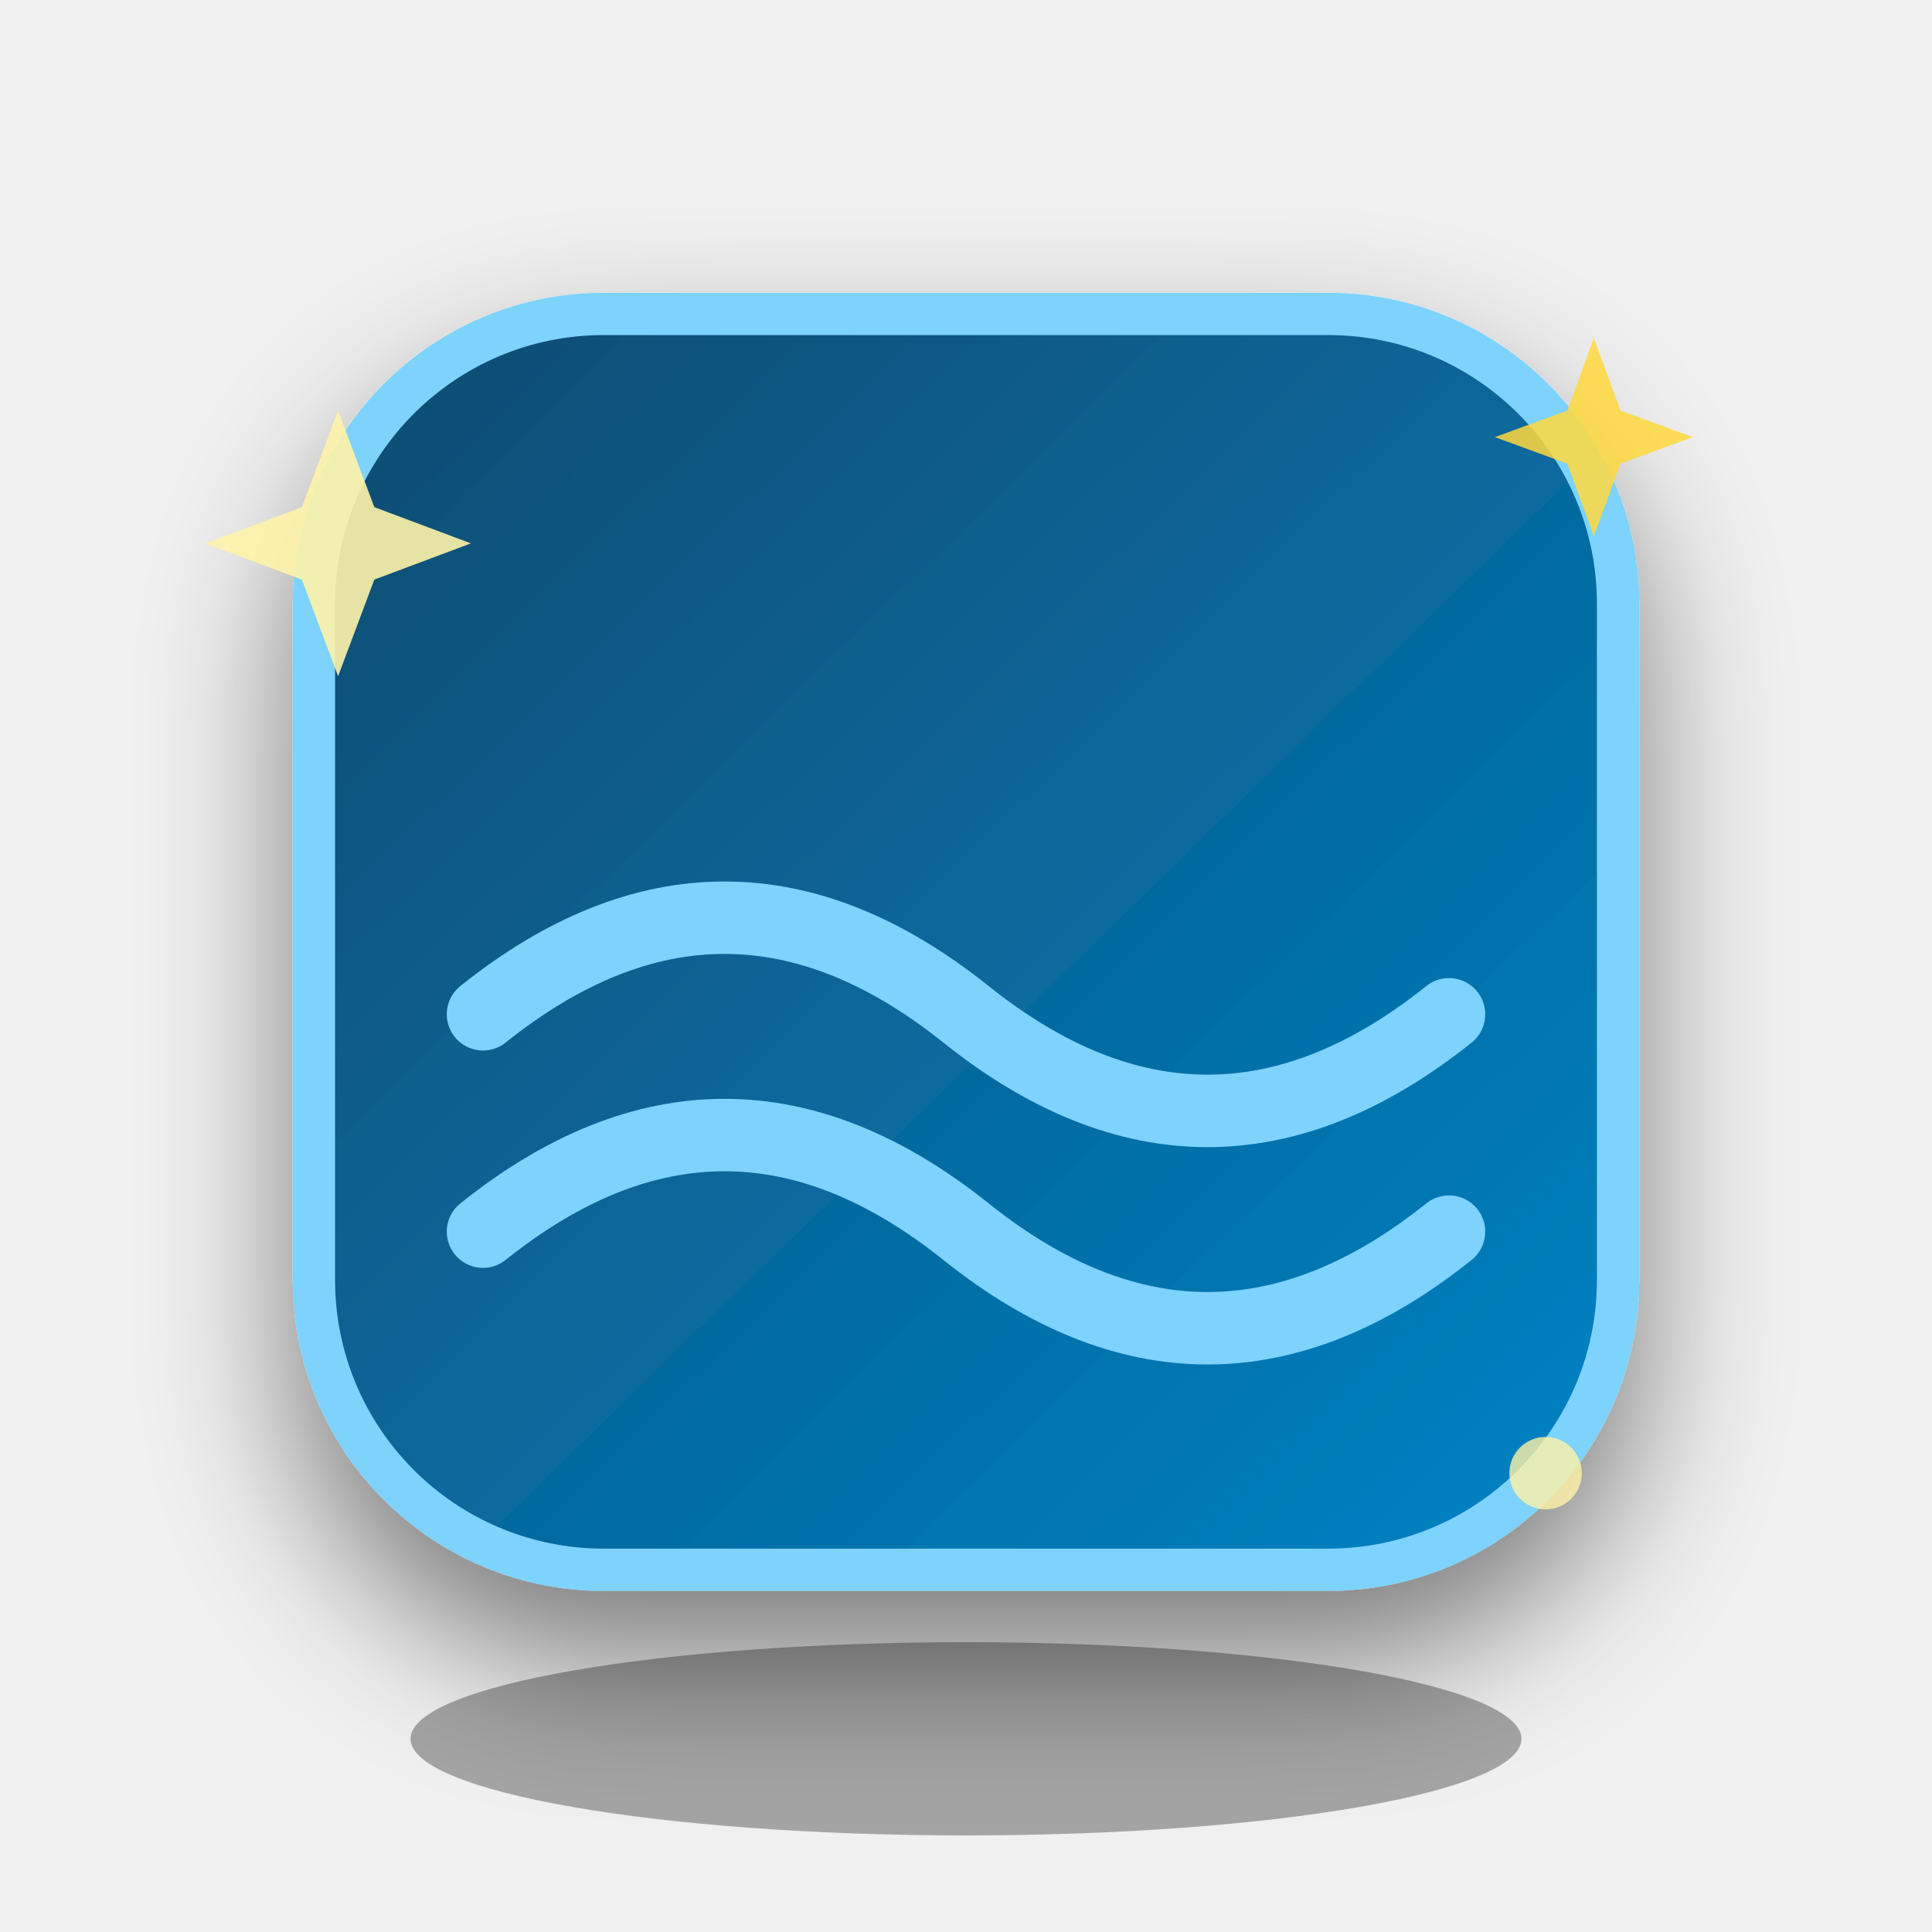
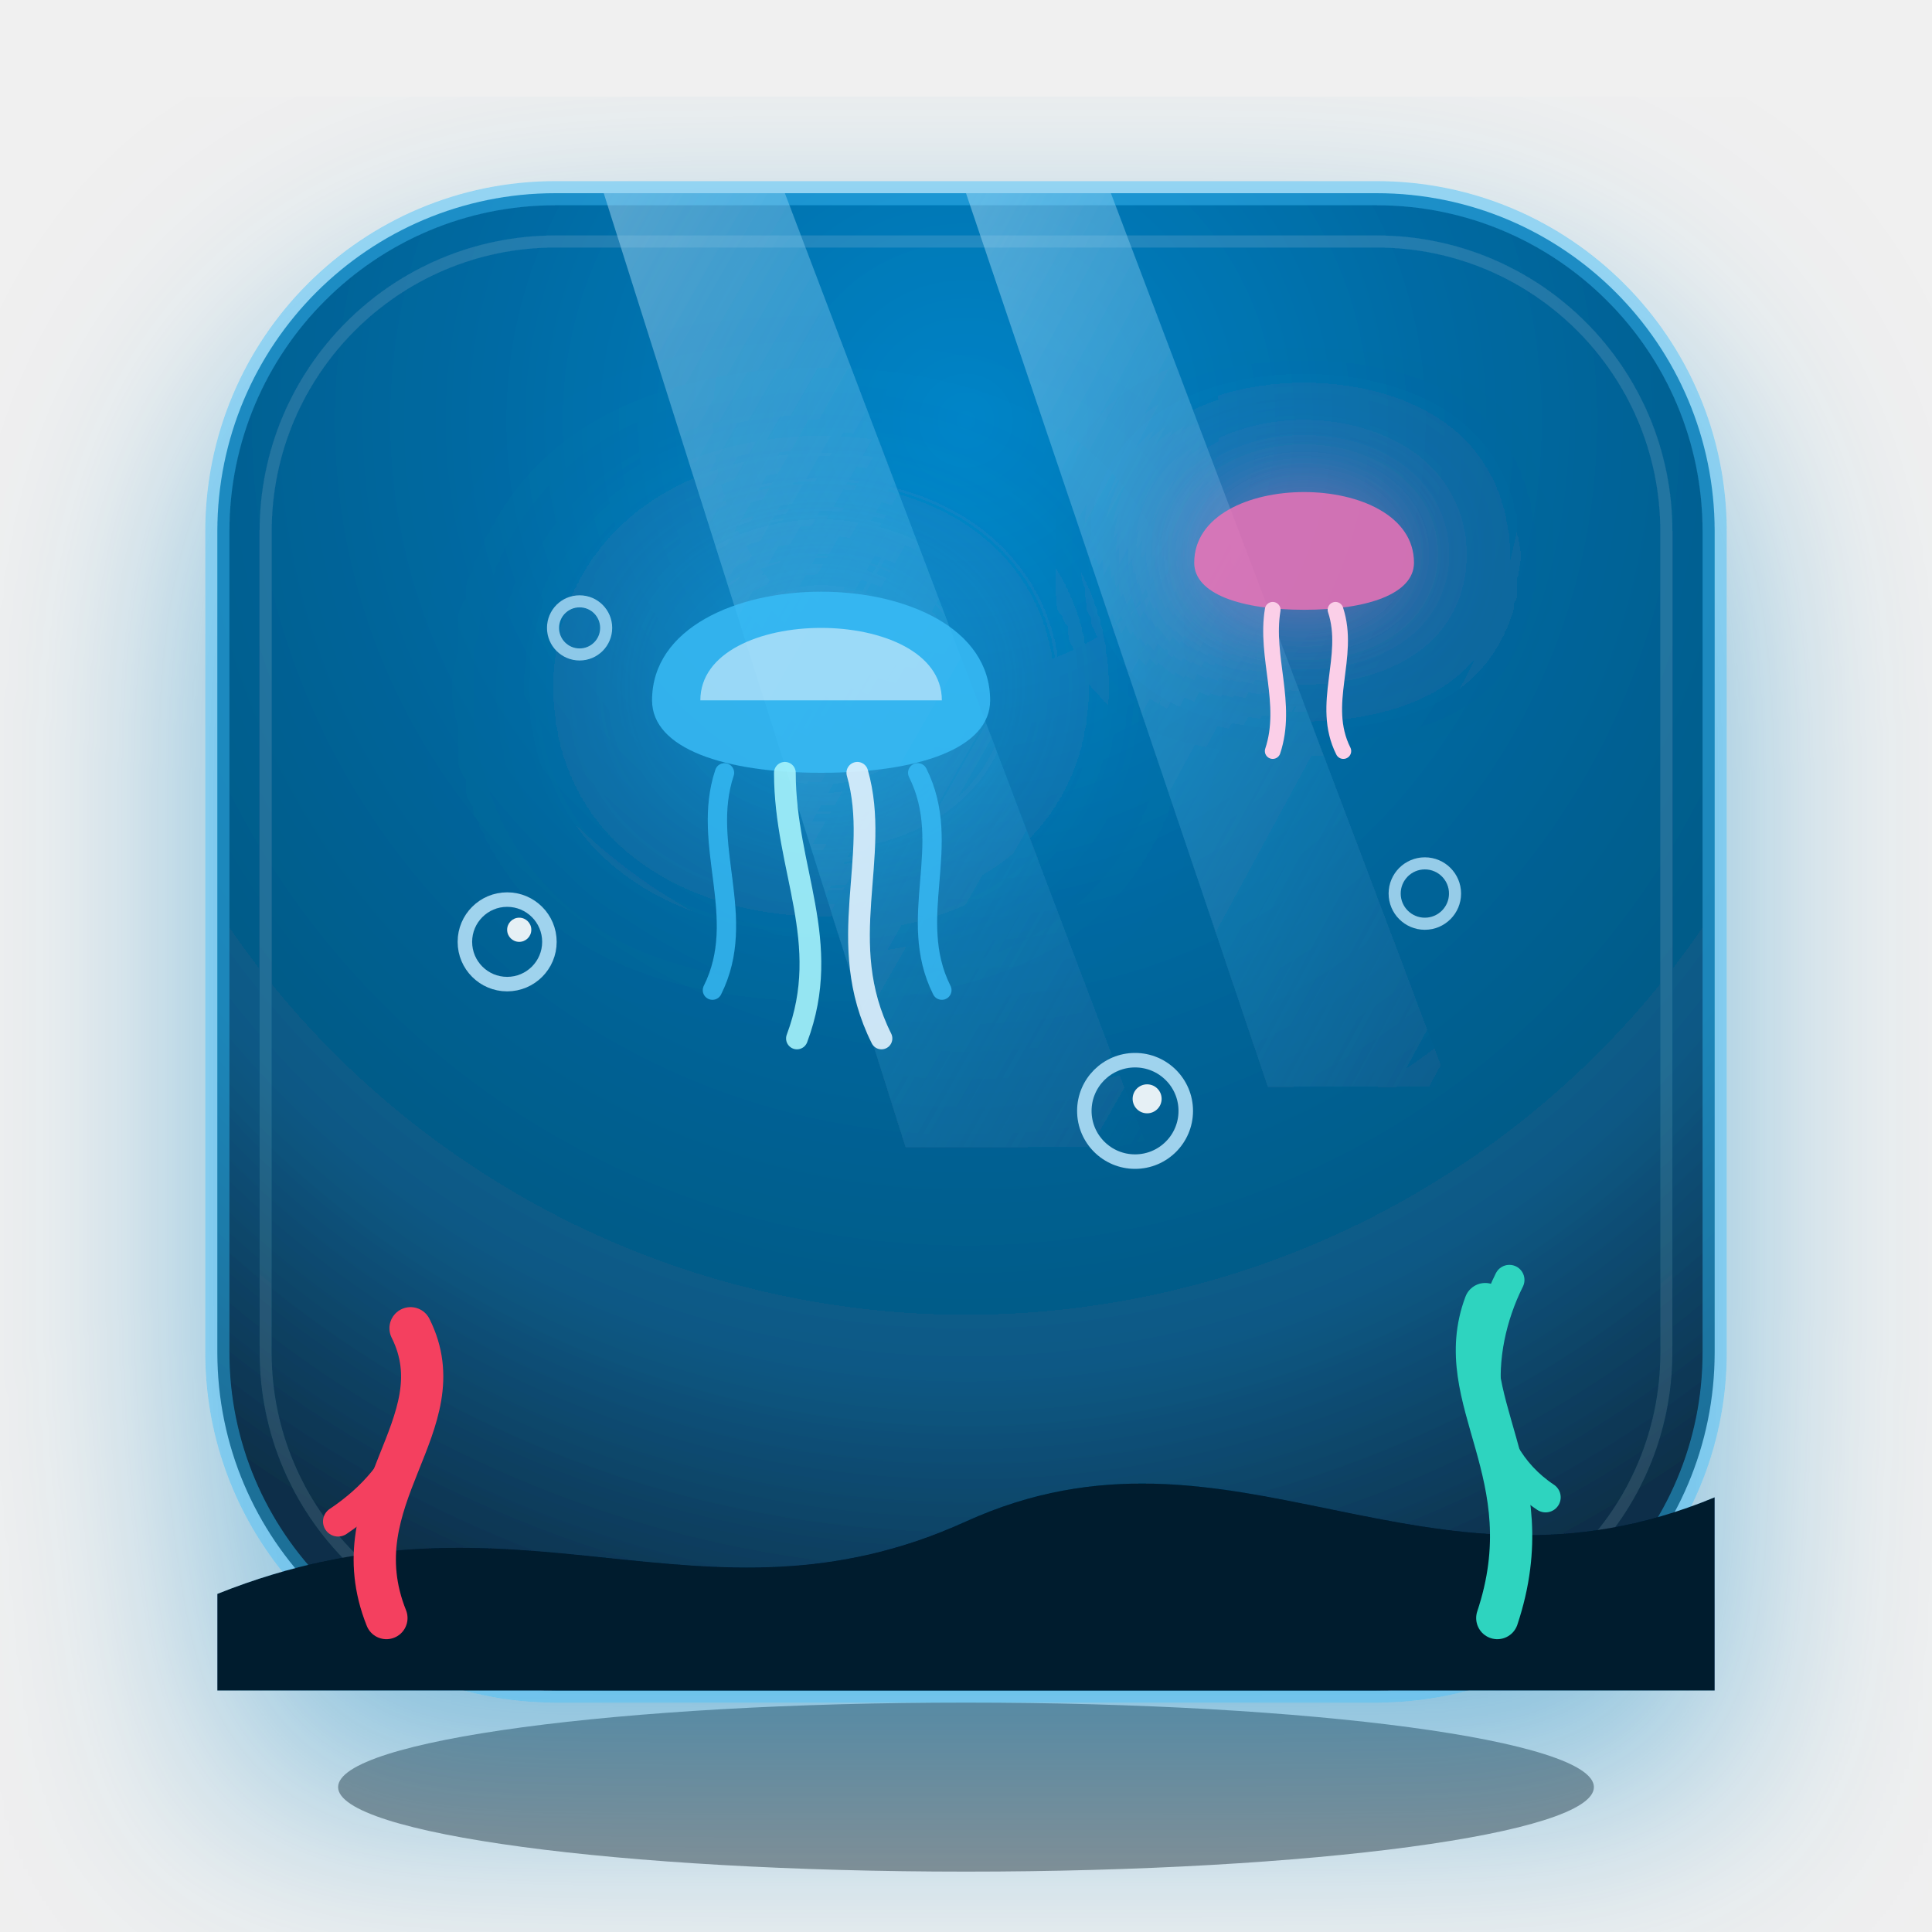
<svg xmlns="http://www.w3.org/2000/svg" viewBox="0 0 160 160" fill="none">
  <defs>
-     <filter id="sh" x="-20%" y="-20%" width="140%" height="145%">
-       <feDropShadow dx="0" dy="6" stdDeviation="6" flood-color="#080612" flood-opacity="0.48" />
+     <filter id="glow-oceano" x="-20%" y="-20%" width="140%" height="140%">
+       <feDropShadow dx="0" dy="8" stdDeviation="10" flood-color="#0284c7" flood-opacity="0.5" />
    </filter>
-     <linearGradient id="goldG" x1="0" y1="0" x2="1" y2="1">
-       <stop offset="0%" stop-color="#FFF3A8" />
-       <stop offset="50%" stop-color="#FFD93D" />
-       <stop offset="100%" stop-color="#E08E00" />
-     </linearGradient>
-     <linearGradient id="bg_oceano" x1="0" y1="0" x2="1" y2="1">
-       <stop offset="0%" stop-color="#0C4A6E" />
-       <stop offset="100%" stop-color="#0284C7" />
+     <radialGradient id="sky-oceano" cx="50%" cy="15%" r="85%">
+       <stop offset="0%" stop-color="#0284c7" />
+       <stop offset="40%" stop-color="#0369a1" />
+       <stop offset="75%" stop-color="#075985" />
+       <stop offset="100%" stop-color="#082f49" />
+     </radialGradient>
+     <linearGradient id="rayoOceano" x1="0" y1="0" x2="1" y2="1">
+       <stop offset="0%" stop-color="#bae6fd" stop-opacity="0.45" />
+       <stop offset="100%" stop-color="#38bdf8" stop-opacity="0" />
    </linearGradient>
  </defs>
-   <ellipse cx="80" cy="144" rx="46" ry="8" fill="#000" opacity="0.32" />
-   <g filter="url(#sh)">
-     <rect x="26" y="26" width="108" height="104" rx="24" fill="url(#bg_oceano)" stroke="#7DD3FC" stroke-width="3.5" />
-     <path d="M40 84q20-16 40 0t40 0M40 102q20-16 40 0t40 0" stroke="#7DD3FC" stroke-width="6" stroke-linecap="round" fill="none" />
+   <ellipse cx="80" cy="148" rx="52" ry="7" fill="#000" opacity="0.4" />
+   <g filter="url(#glow-oceano)">
+     <rect x="18" y="16" width="124" height="124" rx="28" fill="url(#sky-oceano)" stroke="rgba(56,189,248,0.45)" stroke-width="2" />
+     <rect x="22" y="20" width="116" height="116" rx="24" stroke="rgba(255,255,255,0.12)" stroke-width="1" />
+     <polygon points="50,16 65,16 95,95 75,95" fill="url(#rayoOceano)" />
+     <polygon points="80,16 92,16 120,90 105,90" fill="url(#rayoOceano)" />
+     <g transform="translate(68,54)">
+       <path d="M-14 4c0-12 28-12 28 0c0 4-6 6-14 6s-14-2-14-6z" fill="#38bdf8" opacity="0.85" filter="drop-shadow(0 0 10px rgba(56,189,248,0.8))" />
+       <path d="M-10 4c0-8 20-8 20 0" fill="#e0f2fe" opacity="0.6" />
+       <path d="M-8 10c-2 6 2 12-1 18" stroke="#38bdf8" stroke-width="1.6" stroke-linecap="round" fill="none" opacity="0.8" />
+       <path d="M-3 10c0 8 4 14 1 22" stroke="#a5f3fc" stroke-width="1.8" stroke-linecap="round" fill="none" opacity="0.9" />
+       <path d="M3 10c2 7-2 14 2 22" stroke="#e0f2fe" stroke-width="1.8" stroke-linecap="round" fill="none" opacity="0.9" />
+       <path d="M8 10c3 6-1 12 2 18" stroke="#38bdf8" stroke-width="1.6" stroke-linecap="round" fill="none" opacity="0.8" />
+     </g>
+     <g transform="translate(108,44) scale(0.65)">
+       <path d="M-14 4c0-12 28-12 28 0c0 4-6 6-14 6s-14-2-14-6z" fill="#f472b6" opacity="0.85" filter="drop-shadow(0 0 8px rgba(244,114,182,0.8))" />
+       <path d="M-4 10c-1 6 2 12 0 18" stroke="#fbcfe8" stroke-width="2" stroke-linecap="round" fill="none" />
+       <path d="M4 10c2 6-2 12 1 18" stroke="#fbcfe8" stroke-width="2" stroke-linecap="round" fill="none" />
+     </g>
+     <circle cx="42" cy="78" r="3.5" fill="none" stroke="#bae6fd" stroke-width="1.2" opacity="0.85" />
+     <circle cx="43" cy="77" r="1" fill="#fff" opacity="0.9" />
+     <circle cx="48" cy="52" r="2.2" fill="none" stroke="#bae6fd" stroke-width="1" opacity="0.75" />
+     <circle cx="94" cy="92" r="4.2" fill="none" stroke="#bae6fd" stroke-width="1.2" opacity="0.85" />
+     <circle cx="95" cy="91" r="1.2" fill="#fff" opacity="0.9" />
+     <circle cx="118" cy="74" r="2.5" fill="none" stroke="#bae6fd" stroke-width="1" opacity="0.8" />
+     <path d="M18 132c25-10 40 4 62-6s38 8 62-2v16H18z" fill="#041a2f" />
+     <path d="M32 134c-4-10 6-16 2-24" stroke="#f43f5e" stroke-width="3.5" stroke-linecap="round" fill="none" />
+     <path d="M28 126c6-4 8-10 6-16" stroke="#f43f5e" stroke-width="2.5" stroke-linecap="round" fill="none" />
+     <path d="M124 134c4-12-4-18-1-26" stroke="#2dd4bf" stroke-width="3.5" stroke-linecap="round" fill="none" />
+     <path d="M128 124c-6-4-6-12-3-18" stroke="#2dd4bf" stroke-width="2.5" stroke-linecap="round" fill="none" />
  </g>
-   <path d="M28 34l3 8 8 3-8 3-3 8-3-8-8-3 8-3z" fill="#FFF3A8" opacity="0.9" />
-   <path d="M132 28l2.2 6 6 2.2-6 2.2-2.2 6-2.2-6-6-2.2 6-2.2z" fill="#FFD93D" opacity="0.85" />
-   <circle cx="128" cy="122" r="3" fill="#FFF3A8" opacity="0.8" />
</svg>
